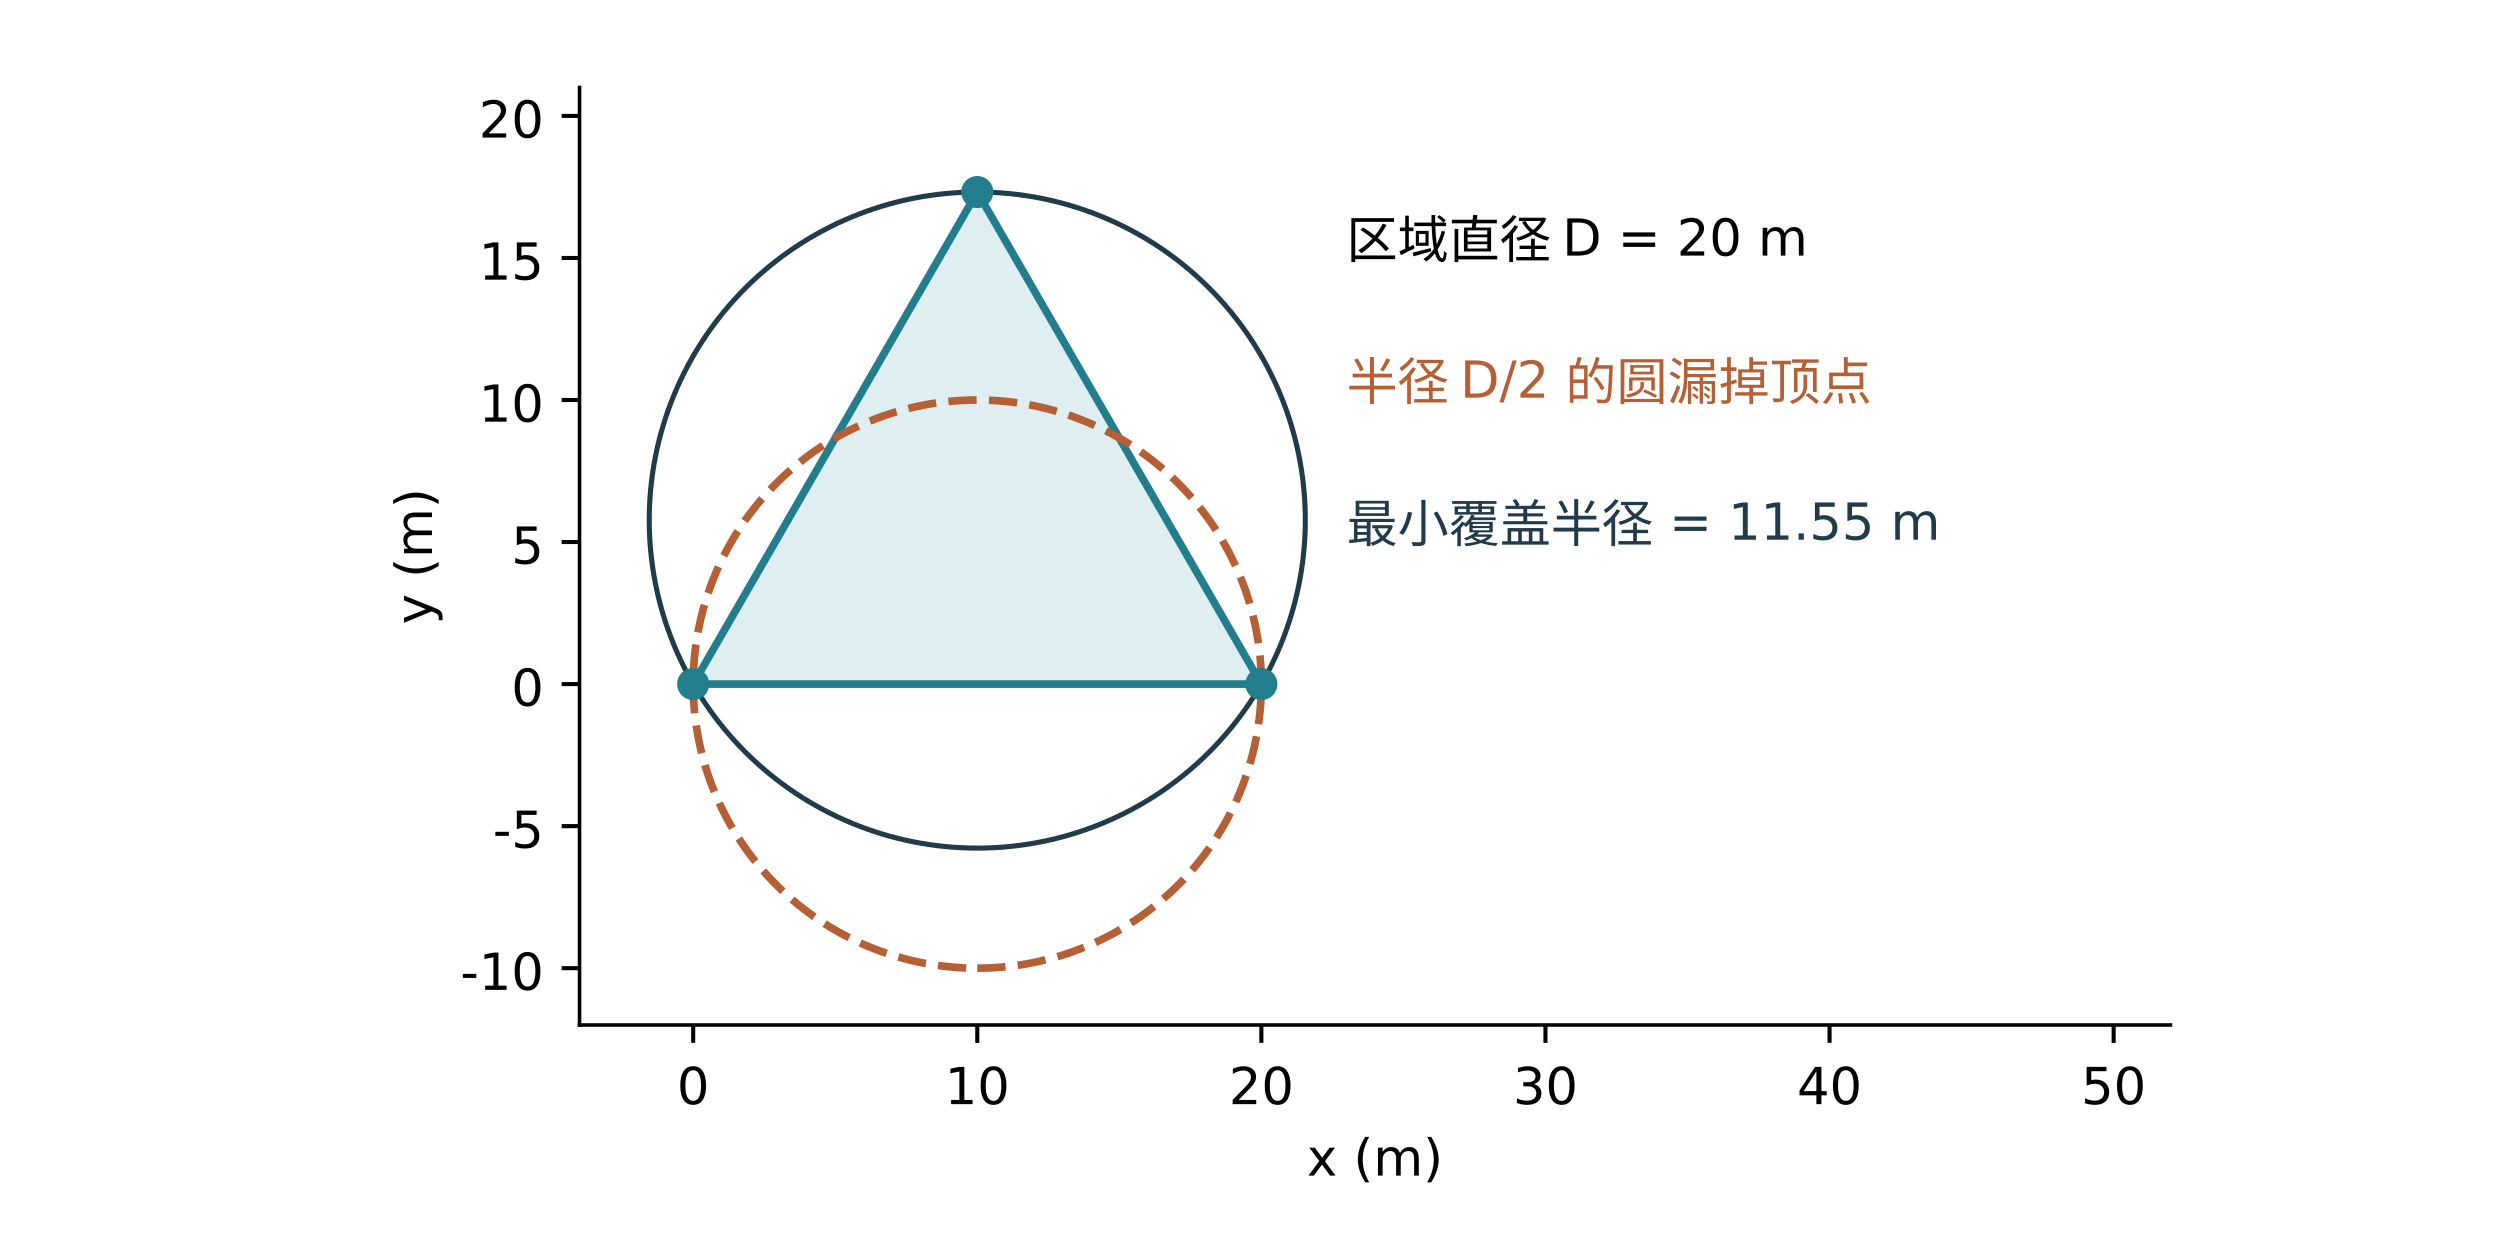
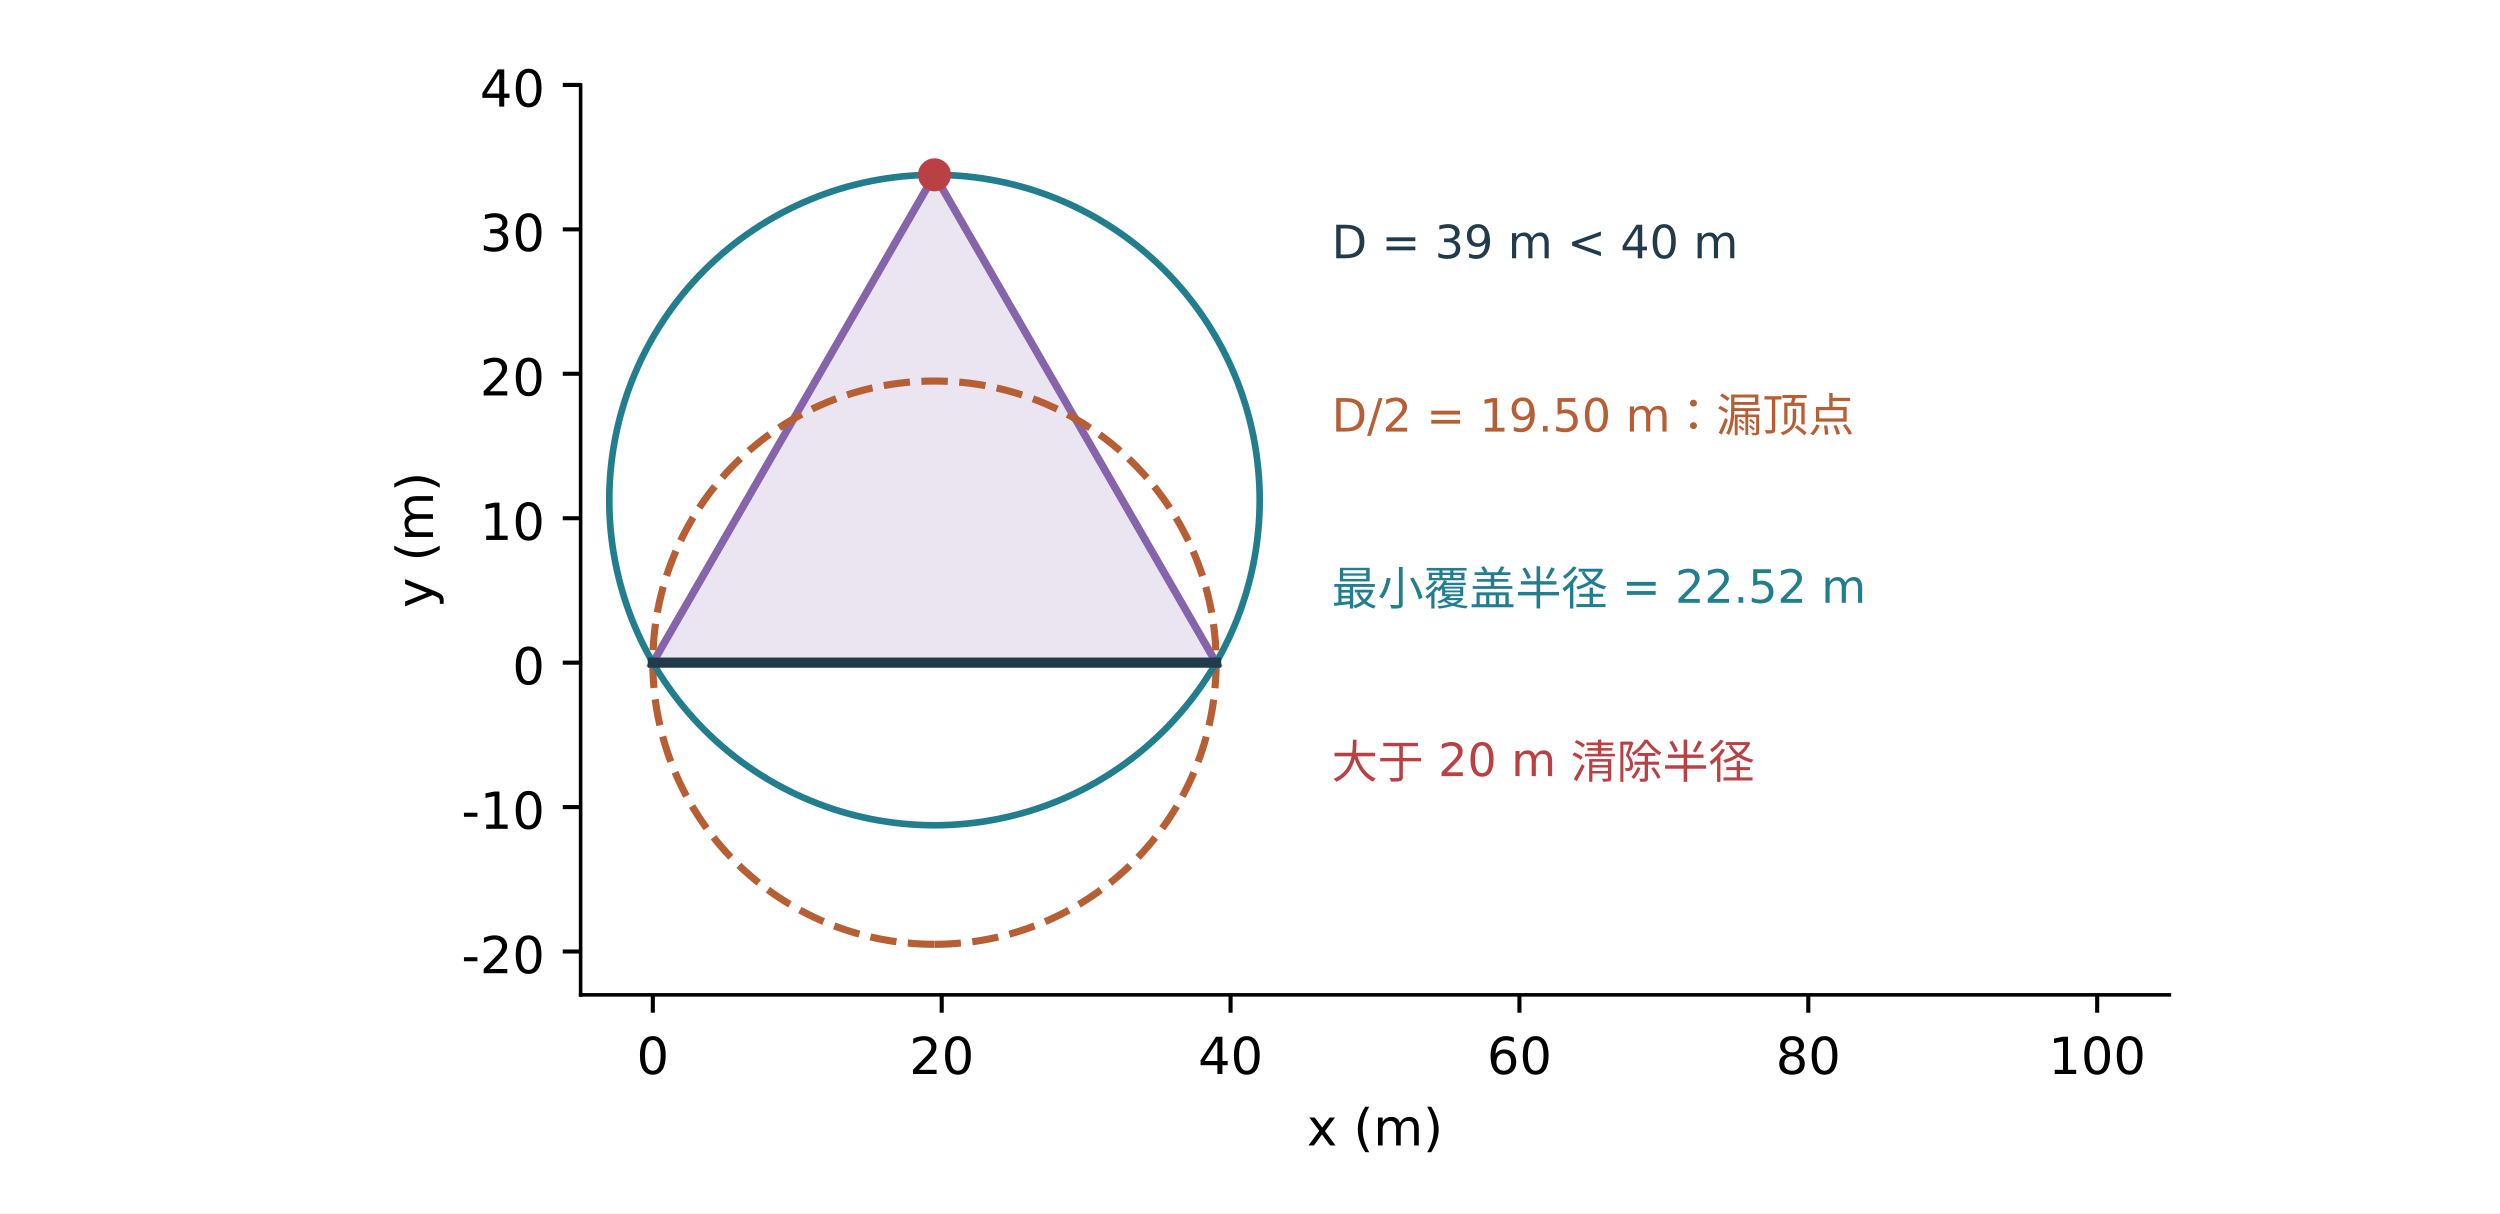
- <svg xmlns="http://www.w3.org/2000/svg" xmlns:xlink="http://www.w3.org/1999/xlink" width="489.6pt" height="244.8pt" viewBox="0 0 489.6 244.8" version="1.1">
+ <svg xmlns="http://www.w3.org/2000/svg" xmlns:xlink="http://www.w3.org/1999/xlink" width="489.6pt" height="237.6pt" viewBox="0 0 489.6 237.6" version="1.1">
  <defs>
    <style type="text/css">*{stroke-linejoin: round; stroke-linecap: butt}</style>
  </defs>
  <g id="figure_1">
    <g id="patch_1">
-       <path d="M 0 244.8  L 489.6 244.8  L 489.6 0  L 0 0  z " style="fill: #ffffff" />
+       <path d="M 0 237.6  L 489.6 237.6  L 489.6 0  L 0 0  z " style="fill: #ffffff" />
    </g>
    <g id="axes_1">
      <g id="patch_2">
-         <path d="M 113.498 200.736  L 425.062 200.736  L 425.062 17.136  L 113.498 17.136  z " style="fill: #ffffff" />
+         <path d="M 113.709 194.832  L 424.851 194.832  L 424.851 16.632  L 113.709 16.632  z " style="fill: #ffffff" />
      </g>
      <g id="patch_3">
-         <path d="M 135.753 133.972  L 247.025 133.972  L 191.389 37.607  z " clip-path="url(#p3358a204ca)" style="fill: #dfeef0; stroke: #227d8d; stroke-width: 1.5; stroke-linejoin: miter" />
+         <path d="M 127.851 129.775  L 238.166 129.775  L 183.009 34.24  z " clip-path="url(#pbb5d6cbe14)" style="fill: #ebe4f1; stroke: #8564a9; stroke-width: 1.5; stroke-linejoin: miter" />
      </g>
      <g id="patch_4">
-         <path d="M 191.389 189.609  C 206.144 189.609 220.297 183.747 230.73 173.313  C 241.163 162.88 247.025 148.727 247.025 133.972  C 247.025 119.217 241.163 105.065 230.73 94.632  C 220.297 84.198 206.144 78.336 191.389 78.336  C 176.634 78.336 162.482 84.198 152.048 94.632  C 141.615 105.065 135.753 119.217 135.753 133.972  C 135.753 148.727 141.615 162.88 152.048 173.313  C 162.482 183.747 176.634 189.609 191.389 189.609  L 191.389 189.609  z " clip-path="url(#p3358a204ca)" style="fill: none; stroke-dasharray: 5.55,2.4; stroke-dashoffset: 0; stroke: #b65f35; stroke-width: 1.5; stroke-linejoin: miter" />
+         <path d="M 183.009 184.932  C 197.636 184.932 211.667 179.12 222.011 168.777  C 232.354 158.433 238.166 144.403 238.166 129.775  C 238.166 115.147 232.354 101.116 222.011 90.773  C 211.667 80.429 197.636 74.618 183.009 74.618  C 168.381 74.618 154.35 80.429 144.007 90.773  C 133.663 101.116 127.851 115.147 127.851 129.775  C 127.851 144.403 133.663 158.433 144.007 168.777  C 154.35 179.12 168.381 184.932 183.009 184.932  L 183.009 184.932  z " clip-path="url(#pbb5d6cbe14)" style="fill: none; stroke-dasharray: 5.18,2.24; stroke-dashoffset: 0; stroke: #b65f35; stroke-width: 1.4; stroke-linejoin: miter" />
      </g>
      <g id="patch_5">
-         <path d="M 191.389 166.094  C 208.427 166.094 224.769 159.325 236.816 147.278  C 248.863 135.23 255.632 118.888 255.632 101.851  C 255.632 84.813 248.863 68.471 236.816 56.424  C 224.769 44.376 208.427 37.607 191.389 37.607  C 174.352 37.607 158.01 44.376 145.962 56.424  C 133.915 68.471 127.146 84.813 127.146 101.851  C 127.146 118.888 133.915 135.23 145.962 147.278  C 158.01 159.325 174.352 166.094 191.389 166.094  L 191.389 166.094  z " clip-path="url(#p3358a204ca)" style="fill: none; stroke: #213b4a; stroke-linejoin: miter" />
+         <path d="M 183.009 161.62  C 199.899 161.62 216.101 154.909 228.044 142.965  C 239.988 131.022 246.699 114.821 246.699 97.93  C 246.699 81.039 239.988 64.838 228.044 52.894  C 216.101 40.951 199.899 34.24 183.009 34.24  C 166.118 34.24 149.917 40.951 137.973 52.894  C 126.029 64.838 119.319 81.039 119.319 97.93  C 119.319 114.821 126.029 131.022 137.973 142.965  C 149.917 154.909 166.118 161.62 183.009 161.62  L 183.009 161.62  z " clip-path="url(#pbb5d6cbe14)" style="fill: none; stroke: #227d8d; stroke-width: 1.3; stroke-linejoin: miter" />
      </g>
      <g id="matplotlib.axis_1">
        <g id="xtick_1">
          <g id="line2d_1">
            <defs>
-               <path id="ma4fb7a7320" d="M 0 0  L 0 3.5  " style="stroke: #000000; stroke-width: 0.8" />
+               <path id="m34398f386c" d="M 0 0  L 0 3.5  " style="stroke: #000000; stroke-width: 0.8" />
            </defs>
            <g>
-               <use xlink:href="#ma4fb7a7320" x="135.753" y="200.736" style="stroke: #000000; stroke-width: 0.8" />
+               <use xlink:href="#m34398f386c" x="127.851" y="194.832" style="stroke: #000000; stroke-width: 0.8" />
            </g>
          </g>
          <g id="text_1">
-             <text style="font-size: 10px; font-family: 'Alibaba PuHuiTi', 'DejaVu Sans', sans-serif; text-anchor: middle" x="135.753" y="216.236" transform="rotate(-0 135.7527 216.236)">0</text>
+             <text style="font-size: 10px; font-family: 'Alibaba PuHuiTi', 'DejaVu Sans', sans-serif; text-anchor: middle" x="127.851" y="210.332" transform="rotate(-0 127.8514 210.332)">0</text>
          </g>
        </g>
        <g id="xtick_2">
          <g id="line2d_2">
            <g>
-               <use xlink:href="#ma4fb7a7320" x="191.389" y="200.736" style="stroke: #000000; stroke-width: 0.8" />
+               <use xlink:href="#m34398f386c" x="184.423" y="194.832" style="stroke: #000000; stroke-width: 0.8" />
            </g>
          </g>
          <g id="text_2">
-             <text style="font-size: 10px; font-family: 'Alibaba PuHuiTi', 'DejaVu Sans', sans-serif; text-anchor: middle" x="191.389" y="216.236" transform="rotate(-0 191.3891 216.236)">10</text>
+             <text style="font-size: 10px; font-family: 'Alibaba PuHuiTi', 'DejaVu Sans', sans-serif; text-anchor: middle" x="184.423" y="210.332" transform="rotate(-0 184.4229 210.332)">20</text>
          </g>
        </g>
        <g id="xtick_3">
          <g id="line2d_3">
            <g>
-               <use xlink:href="#ma4fb7a7320" x="247.025" y="200.736" style="stroke: #000000; stroke-width: 0.8" />
+               <use xlink:href="#m34398f386c" x="240.994" y="194.832" style="stroke: #000000; stroke-width: 0.8" />
            </g>
          </g>
          <g id="text_3">
-             <text style="font-size: 10px; font-family: 'Alibaba PuHuiTi', 'DejaVu Sans', sans-serif; text-anchor: middle" x="247.025" y="216.236" transform="rotate(-0 247.0255 216.236)">20</text>
+             <text style="font-size: 10px; font-family: 'Alibaba PuHuiTi', 'DejaVu Sans', sans-serif; text-anchor: middle" x="240.994" y="210.332" transform="rotate(-0 240.9943 210.332)">40</text>
          </g>
        </g>
        <g id="xtick_4">
          <g id="line2d_4">
            <g>
-               <use xlink:href="#ma4fb7a7320" x="302.662" y="200.736" style="stroke: #000000; stroke-width: 0.8" />
+               <use xlink:href="#m34398f386c" x="297.566" y="194.832" style="stroke: #000000; stroke-width: 0.8" />
            </g>
          </g>
          <g id="text_4">
-             <text style="font-size: 10px; font-family: 'Alibaba PuHuiTi', 'DejaVu Sans', sans-serif; text-anchor: middle" x="302.662" y="216.236" transform="rotate(-0 302.6618 216.236)">30</text>
+             <text style="font-size: 10px; font-family: 'Alibaba PuHuiTi', 'DejaVu Sans', sans-serif; text-anchor: middle" x="297.566" y="210.332" transform="rotate(-0 297.5657 210.332)">60</text>
          </g>
        </g>
        <g id="xtick_5">
          <g id="line2d_5">
            <g>
-               <use xlink:href="#ma4fb7a7320" x="358.298" y="200.736" style="stroke: #000000; stroke-width: 0.8" />
+               <use xlink:href="#m34398f386c" x="354.137" y="194.832" style="stroke: #000000; stroke-width: 0.8" />
            </g>
          </g>
          <g id="text_5">
-             <text style="font-size: 10px; font-family: 'Alibaba PuHuiTi', 'DejaVu Sans', sans-serif; text-anchor: middle" x="358.298" y="216.236" transform="rotate(-0 358.2982 216.236)">40</text>
+             <text style="font-size: 10px; font-family: 'Alibaba PuHuiTi', 'DejaVu Sans', sans-serif; text-anchor: middle" x="354.137" y="210.332" transform="rotate(-0 354.1371 210.332)">80</text>
          </g>
        </g>
        <g id="xtick_6">
          <g id="line2d_6">
            <g>
-               <use xlink:href="#ma4fb7a7320" x="413.935" y="200.736" style="stroke: #000000; stroke-width: 0.8" />
+               <use xlink:href="#m34398f386c" x="410.709" y="194.832" style="stroke: #000000; stroke-width: 0.8" />
            </g>
          </g>
          <g id="text_6">
-             <text style="font-size: 10px; font-family: 'Alibaba PuHuiTi', 'DejaVu Sans', sans-serif; text-anchor: middle" x="413.935" y="216.236" transform="rotate(-0 413.9345 216.236)">50</text>
+             <text style="font-size: 10px; font-family: 'Alibaba PuHuiTi', 'DejaVu Sans', sans-serif; text-anchor: middle" x="410.709" y="210.332" transform="rotate(-0 410.7086 210.332)">100</text>
          </g>
        </g>
        <g id="text_7">
-           <text style="font-size: 10px; font-family: 'Alibaba PuHuiTi', 'DejaVu Sans', sans-serif; text-anchor: middle" x="269.28" y="230.236" transform="rotate(-0 269.28 230.236)">x (m)</text>
+           <text style="font-size: 10px; font-family: 'Alibaba PuHuiTi', 'DejaVu Sans', sans-serif; text-anchor: middle" x="269.28" y="224.332" transform="rotate(-0 269.28 224.332)">x (m)</text>
        </g>
      </g>
      <g id="matplotlib.axis_2">
        <g id="ytick_1">
          <g id="line2d_7">
            <defs>
-               <path id="mc74be36593" d="M 0 0  L -3.5 0  " style="stroke: #000000; stroke-width: 0.8" />
+               <path id="m19d6052c1e" d="M 0 0  L -3.5 0  " style="stroke: #000000; stroke-width: 0.8" />
            </defs>
            <g>
-               <use xlink:href="#mc74be36593" x="113.498" y="189.609" style="stroke: #000000; stroke-width: 0.8" />
+               <use xlink:href="#m19d6052c1e" x="113.709" y="186.346" style="stroke: #000000; stroke-width: 0.8" />
            </g>
          </g>
          <g id="text_8">
-             <text style="font-size: 10px; font-family: 'Alibaba PuHuiTi', 'DejaVu Sans', sans-serif; text-anchor: end" x="106.498" y="193.859" transform="rotate(-0 106.4982 193.8587)">-10</text>
+             <text style="font-size: 10px; font-family: 'Alibaba PuHuiTi', 'DejaVu Sans', sans-serif; text-anchor: end" x="106.709" y="190.596" transform="rotate(-0 106.7086 190.5963)">-20</text>
          </g>
        </g>
        <g id="ytick_2">
          <g id="line2d_8">
            <g>
-               <use xlink:href="#mc74be36593" x="113.498" y="161.791" style="stroke: #000000; stroke-width: 0.8" />
+               <use xlink:href="#m19d6052c1e" x="113.709" y="158.061" style="stroke: #000000; stroke-width: 0.8" />
            </g>
          </g>
          <g id="text_9">
-             <text style="font-size: 10px; font-family: 'Alibaba PuHuiTi', 'DejaVu Sans', sans-serif; text-anchor: end" x="106.498" y="166.041" transform="rotate(-0 106.4982 166.0405)">-5</text>
+             <text style="font-size: 10px; font-family: 'Alibaba PuHuiTi', 'DejaVu Sans', sans-serif; text-anchor: end" x="106.709" y="162.311" transform="rotate(-0 106.7086 162.3106)">-10</text>
          </g>
        </g>
        <g id="ytick_3">
          <g id="line2d_9">
            <g>
-               <use xlink:href="#mc74be36593" x="113.498" y="133.972" style="stroke: #000000; stroke-width: 0.8" />
+               <use xlink:href="#m19d6052c1e" x="113.709" y="129.775" style="stroke: #000000; stroke-width: 0.8" />
            </g>
          </g>
          <g id="text_10">
-             <text style="font-size: 10px; font-family: 'Alibaba PuHuiTi', 'DejaVu Sans', sans-serif; text-anchor: end" x="106.498" y="138.222" transform="rotate(-0 106.4982 138.2224)">0</text>
+             <text style="font-size: 10px; font-family: 'Alibaba PuHuiTi', 'DejaVu Sans', sans-serif; text-anchor: end" x="106.709" y="134.025" transform="rotate(-0 106.7086 134.0249)">0</text>
          </g>
        </g>
        <g id="ytick_4">
          <g id="line2d_10">
            <g>
-               <use xlink:href="#mc74be36593" x="113.498" y="106.154" style="stroke: #000000; stroke-width: 0.8" />
+               <use xlink:href="#m19d6052c1e" x="113.709" y="101.489" style="stroke: #000000; stroke-width: 0.8" />
            </g>
          </g>
          <g id="text_11">
-             <text style="font-size: 10px; font-family: 'Alibaba PuHuiTi', 'DejaVu Sans', sans-serif; text-anchor: end" x="106.498" y="110.404" transform="rotate(-0 106.4982 110.4042)">5</text>
+             <text style="font-size: 10px; font-family: 'Alibaba PuHuiTi', 'DejaVu Sans', sans-serif; text-anchor: end" x="106.709" y="105.739" transform="rotate(-0 106.7086 105.7391)">10</text>
          </g>
        </g>
        <g id="ytick_5">
          <g id="line2d_11">
            <g>
-               <use xlink:href="#mc74be36593" x="113.498" y="78.336" style="stroke: #000000; stroke-width: 0.8" />
+               <use xlink:href="#m19d6052c1e" x="113.709" y="73.203" style="stroke: #000000; stroke-width: 0.8" />
            </g>
          </g>
          <g id="text_12">
-             <text style="font-size: 10px; font-family: 'Alibaba PuHuiTi', 'DejaVu Sans', sans-serif; text-anchor: end" x="106.498" y="82.586" transform="rotate(-0 106.4982 82.586)">10</text>
+             <text style="font-size: 10px; font-family: 'Alibaba PuHuiTi', 'DejaVu Sans', sans-serif; text-anchor: end" x="106.709" y="77.453" transform="rotate(-0 106.7086 77.45343)">20</text>
          </g>
        </g>
        <g id="ytick_6">
          <g id="line2d_12">
            <g>
-               <use xlink:href="#mc74be36593" x="113.498" y="50.518" style="stroke: #000000; stroke-width: 0.8" />
+               <use xlink:href="#m19d6052c1e" x="113.709" y="44.918" style="stroke: #000000; stroke-width: 0.8" />
            </g>
          </g>
          <g id="text_13">
-             <text style="font-size: 10px; font-family: 'Alibaba PuHuiTi', 'DejaVu Sans', sans-serif; text-anchor: end" x="106.498" y="54.768" transform="rotate(-0 106.4982 54.76782)">15</text>
+             <text style="font-size: 10px; font-family: 'Alibaba PuHuiTi', 'DejaVu Sans', sans-serif; text-anchor: end" x="106.709" y="49.168" transform="rotate(-0 106.7086 49.16771)">30</text>
          </g>
        </g>
        <g id="ytick_7">
          <g id="line2d_13">
            <g>
-               <use xlink:href="#mc74be36593" x="113.498" y="22.7" style="stroke: #000000; stroke-width: 0.8" />
+               <use xlink:href="#m19d6052c1e" x="113.709" y="16.632" style="stroke: #000000; stroke-width: 0.8" />
            </g>
          </g>
          <g id="text_14">
-             <text style="font-size: 10px; font-family: 'Alibaba PuHuiTi', 'DejaVu Sans', sans-serif; text-anchor: end" x="106.498" y="26.95" transform="rotate(-0 106.4982 26.94964)">20</text>
+             <text style="font-size: 10px; font-family: 'Alibaba PuHuiTi', 'DejaVu Sans', sans-serif; text-anchor: end" x="106.709" y="20.882" transform="rotate(-0 106.7086 20.882)">40</text>
          </g>
        </g>
        <g id="text_15">
-           <text style="font-size: 10px; font-family: 'Alibaba PuHuiTi', 'DejaVu Sans', sans-serif; text-anchor: middle" x="84.598" y="108.936" transform="rotate(-90 84.59818 108.936)">y (m)</text>
-         </g>
+           <text style="font-size: 10px; font-family: 'Alibaba PuHuiTi', 'DejaVu Sans', sans-serif; text-anchor: middle" x="84.809" y="105.732" transform="rotate(-90 84.80857 105.732)">y (m)</text>
+         </g>
+       </g>
+       <g id="line2d_14">
+         <path d="M 127.851 129.775  L 238.166 129.775  " clip-path="url(#pbb5d6cbe14)" style="fill: none; stroke: #213b4a; stroke-width: 2; stroke-linecap: square" />
      </g>
      <g id="patch_6">
-         <path d="M 113.498 200.736  L 113.498 17.136  " style="fill: none; stroke: #000000; stroke-width: 0.7; stroke-linejoin: miter; stroke-linecap: square" />
+         <path d="M 113.709 194.832  L 113.709 16.632  " style="fill: none; stroke: #000000; stroke-width: 0.7; stroke-linejoin: miter; stroke-linecap: square" />
      </g>
      <g id="patch_7">
-         <path d="M 113.498 200.736  L 425.062 200.736  " style="fill: none; stroke: #000000; stroke-width: 0.7; stroke-linejoin: miter; stroke-linecap: square" />
+         <path d="M 113.709 194.832  L 424.851 194.832  " style="fill: none; stroke: #000000; stroke-width: 0.7; stroke-linejoin: miter; stroke-linecap: square" />
      </g>
      <g id="text_16">
-         <text style="font-size: 10px; font-family: 'Alibaba PuHuiTi', 'DejaVu Sans', sans-serif; text-anchor: start" x="263.716" y="50.518" transform="rotate(-0 263.7164 50.51782)">区域直径 D = 20 m</text>
+         <text style="font-size: 9px; font-family: 'Alibaba PuHuiTi', 'DejaVu Sans', sans-serif; text-anchor: start; fill: #213b4a" x="260.794" y="50.575" transform="rotate(-0 260.7943 50.57486)">D = 39 m &lt; 40 m</text>
      </g>
      <g id="text_17">
-         <text style="font-size: 10px; font-family: 'Alibaba PuHuiTi', 'DejaVu Sans', sans-serif; text-anchor: start; fill: #b65f35" x="263.716" y="78.336" transform="rotate(-0 263.7164 78.336)">半径 D/2 的圆漏掉顶点</text>
+         <text style="font-size: 9px; font-family: 'Alibaba PuHuiTi', 'DejaVu Sans', sans-serif; text-anchor: start; fill: #b65f35" x="260.794" y="84.518" transform="rotate(-0 260.7943 84.51771)">D/2 = 19.50 m：漏顶点</text>
      </g>
      <g id="text_18">
-         <text style="font-size: 10px; font-family: 'Alibaba PuHuiTi', 'DejaVu Sans', sans-serif; text-anchor: start; fill: #213b4a" x="263.716" y="106.154" transform="rotate(-0 263.7164 106.1542)">最小覆盖半径 = 11.55 m</text>
+         <text style="font-size: 9px; font-family: 'Alibaba PuHuiTi', 'DejaVu Sans', sans-serif; text-anchor: start; fill: #227d8d" x="260.794" y="118.461" transform="rotate(-0 260.7943 118.4606)">最小覆盖半径 = 22.52 m</text>
+       </g>
+       <g id="text_19">
+         <text style="font-size: 9px; font-family: 'Alibaba PuHuiTi', 'DejaVu Sans', sans-serif; text-anchor: start; fill: #b94145" x="260.794" y="152.403" transform="rotate(-0 260.7943 152.4034)">大于 20 m 清除半径</text>
      </g>
      <g id="PathCollection_1">
        <defs>
-           <path id="me99c0de2b6" d="M 0 2.646  C 0.702 2.646 1.375 2.367 1.871 1.871  C 2.367 1.375 2.646 0.702 2.646 0  C 2.646 -0.702 2.367 -1.375 1.871 -1.871  C 1.375 -2.367 0.702 -2.646 0 -2.646  C -0.702 -2.646 -1.375 -2.367 -1.871 -1.871  C -2.367 -1.375 -2.646 -0.702 -2.646 0  C -2.646 0.702 -2.367 1.375 -1.871 1.871  C -1.375 2.367 -0.702 2.646 0 2.646  z " style="stroke: #227d8d" />
+           <path id="m88e45112d8" d="M 0 2.739  C 0.726 2.739 1.423 2.45 1.936 1.936  C 2.45 1.423 2.739 0.726 2.739 0  C 2.739 -0.726 2.45 -1.423 1.936 -1.936  C 1.423 -2.45 0.726 -2.739 0 -2.739  C -0.726 -2.739 -1.423 -2.45 -1.936 -1.936  C -2.45 -1.423 -2.739 -0.726 -2.739 0  C -2.739 0.726 -2.45 1.423 -1.936 1.936  C -1.423 2.45 -0.726 2.739 0 2.739  z " style="stroke: #b94145" />
        </defs>
-         <g clip-path="url(#p3358a204ca)">
-           <use xlink:href="#me99c0de2b6" x="135.753" y="133.972" style="fill: #227d8d; stroke: #227d8d" />
-           <use xlink:href="#me99c0de2b6" x="247.025" y="133.972" style="fill: #227d8d; stroke: #227d8d" />
-           <use xlink:href="#me99c0de2b6" x="191.389" y="37.607" style="fill: #227d8d; stroke: #227d8d" />
+         <g clip-path="url(#pbb5d6cbe14)">
+           <use xlink:href="#m88e45112d8" x="183.009" y="34.24" style="fill: #b94145; stroke: #b94145" />
        </g>
      </g>
    </g>
  </g>
  <defs>
-     <clipPath id="p3358a204ca">
-       <rect x="113.498" y="17.136" width="311.564" height="183.6" />
+     <clipPath id="pbb5d6cbe14">
+       <rect x="113.709" y="16.632" width="311.143" height="178.2" />
    </clipPath>
  </defs>
</svg>
